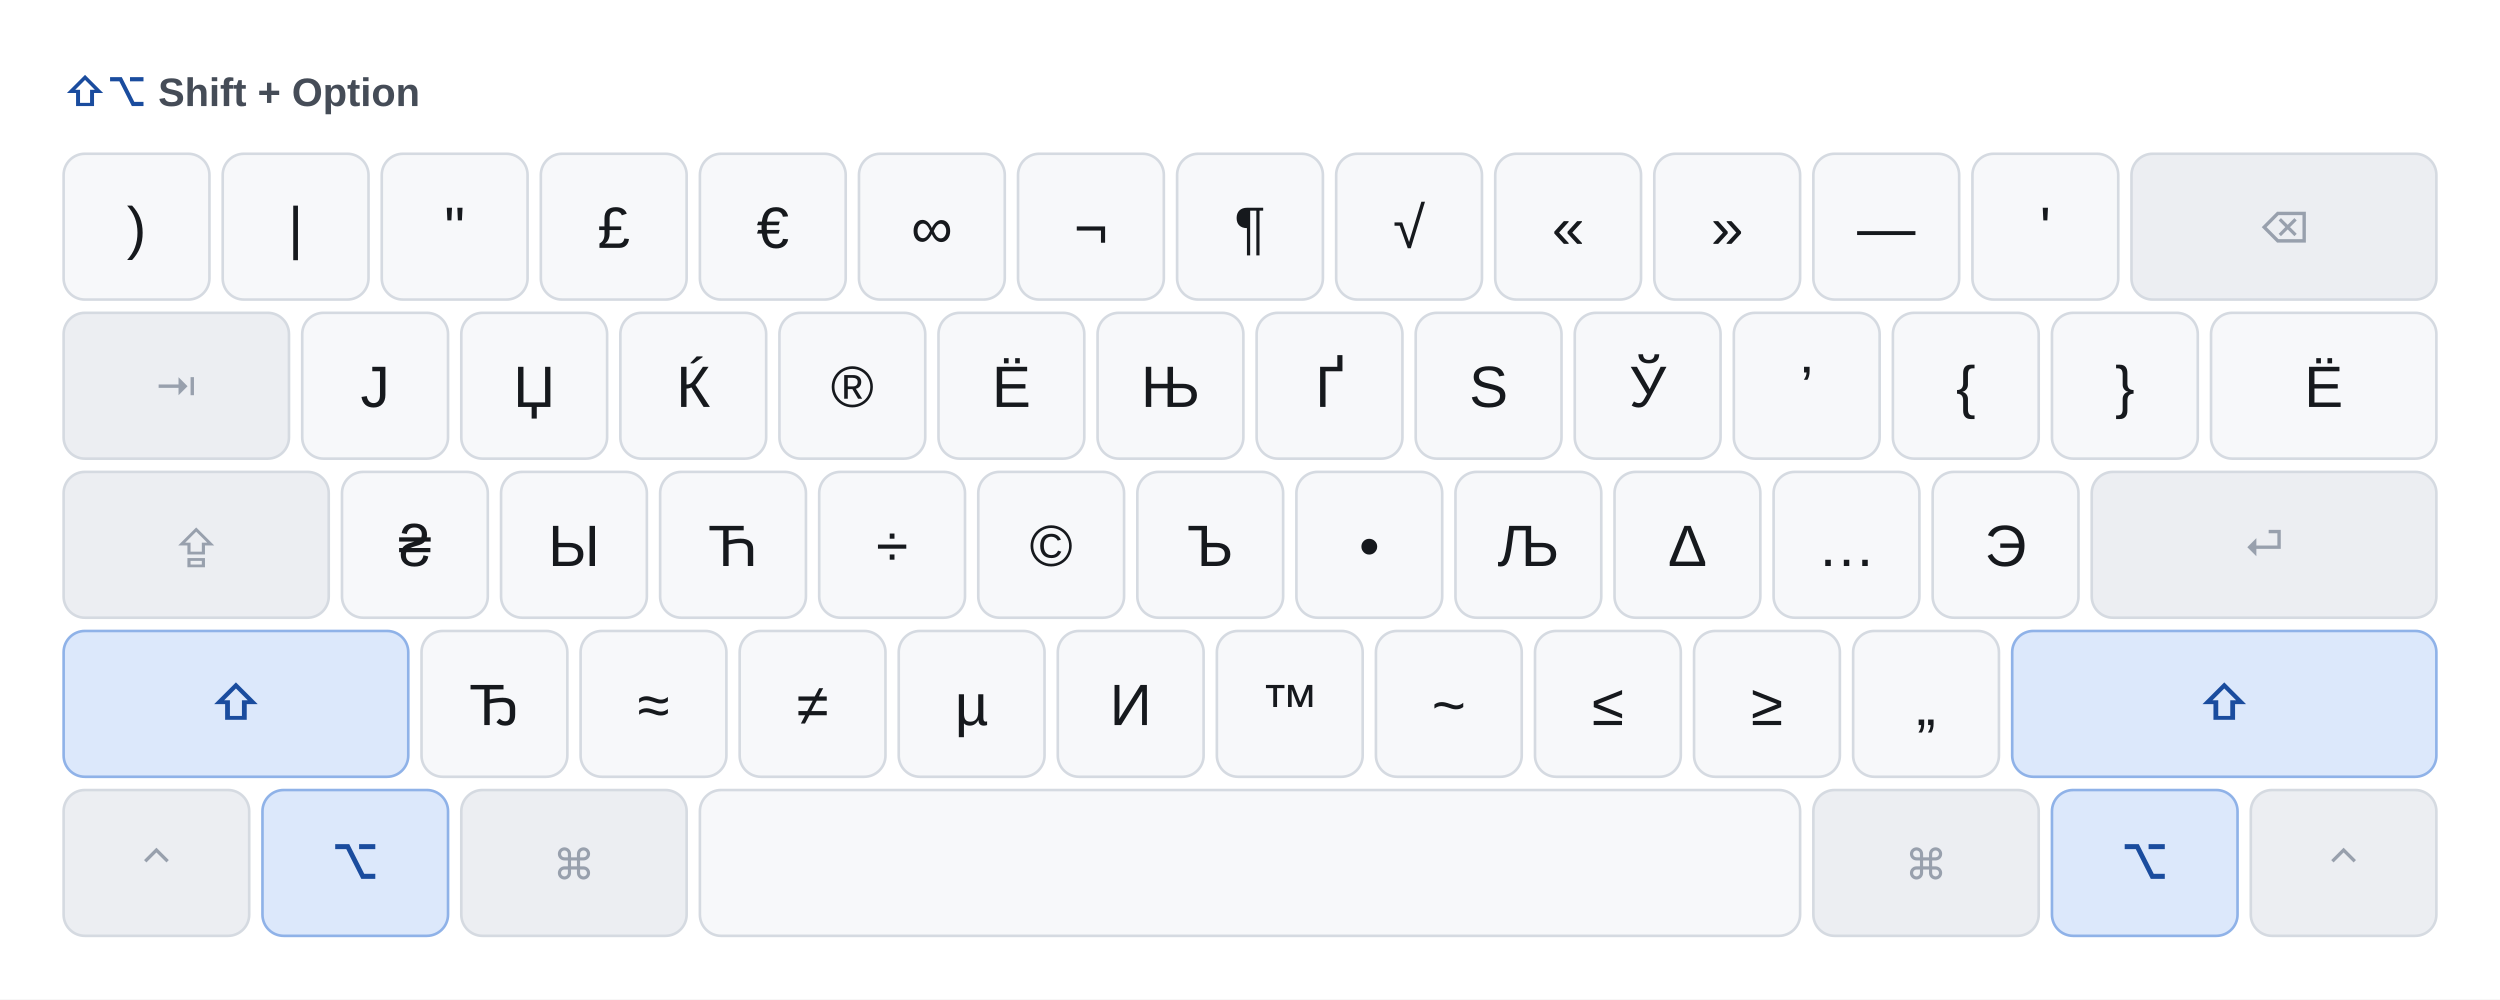
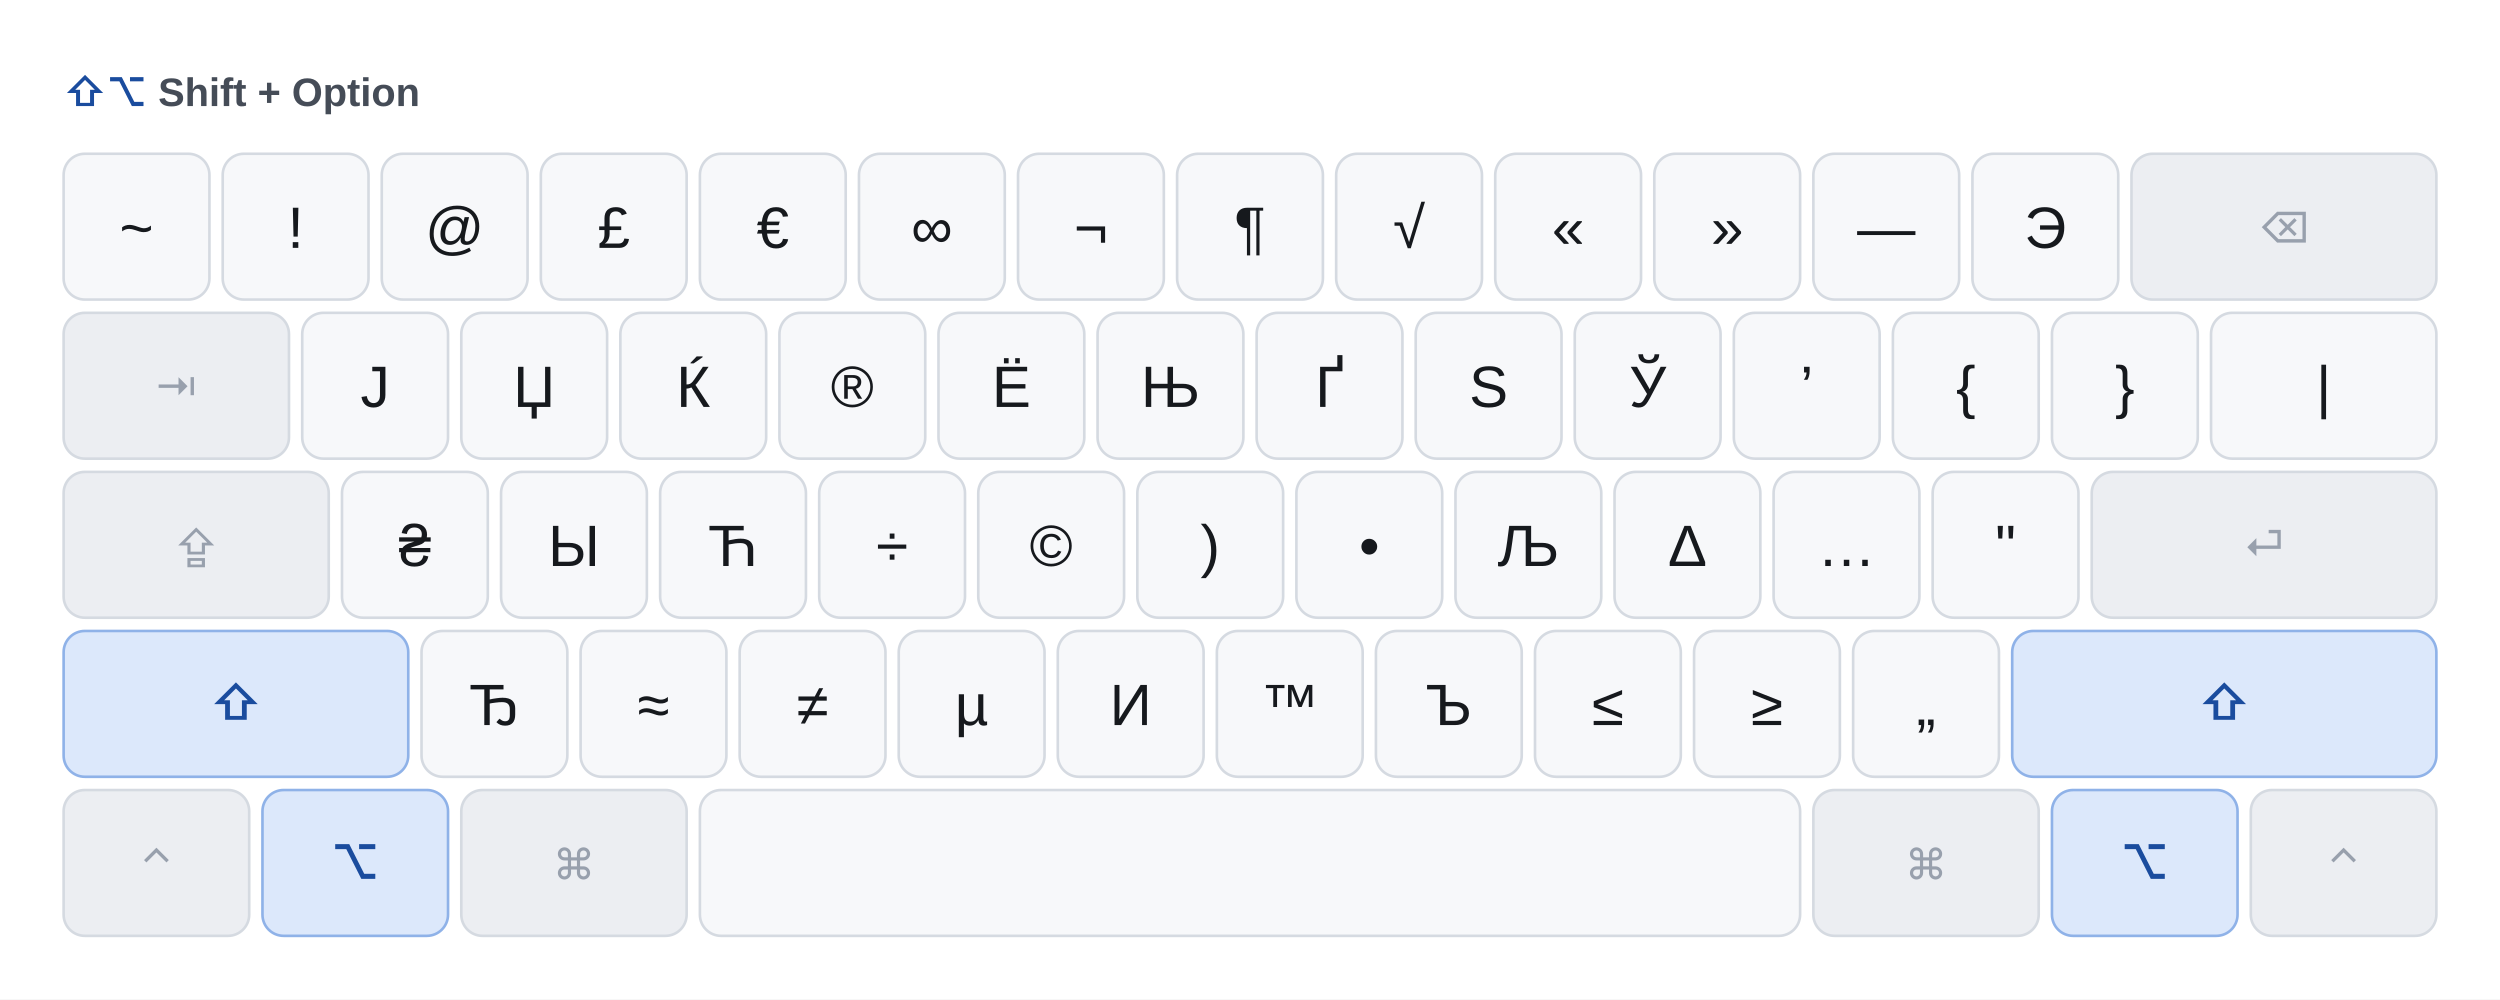
<svg xmlns="http://www.w3.org/2000/svg" width="943" height="377" viewBox="0 0 943 377" font-family="ui-sans-serif, -apple-system, BlinkMacSystemFont, 'SF Pro Text', 'Helvetica Neue', 'Segoe UI', Arial, sans-serif" role="img" aria-label="Ukrainian - Mac PC keyboard diagram, shift+option layer.">
  <rect width="943" height="377" fill="#ffffff" />
  <text x="24" y="40" font-size="15" fill="#454c57" text-anchor="start" font-weight="600">
    <tspan fill="#1a4c9e">⇧⌥</tspan>  Shift + Option</text>
  <rect x="24" y="58" width="55" height="55" rx="8" fill="#f7f8fa" stroke="#d5dae1" stroke-width="1" />
-   <text x="51.5" y="93.5" font-size="22" fill="#16191d" text-anchor="middle">)</text>
+   <text x="51.5" y="93.5" font-size="22" fill="#16191d" text-anchor="middle">~</text>
  <rect x="84" y="58" width="55" height="55" rx="8" fill="#f7f8fa" stroke="#d5dae1" stroke-width="1" />
-   <text x="111.5" y="93.5" font-size="22" fill="#16191d" text-anchor="middle">|</text>
+   <text x="111.5" y="93.5" font-size="22" fill="#16191d" text-anchor="middle">!</text>
  <rect x="144" y="58" width="55" height="55" rx="8" fill="#f7f8fa" stroke="#d5dae1" stroke-width="1" />
-   <text x="171.5" y="93.5" font-size="22" fill="#16191d" text-anchor="middle">"</text>
+   <text x="171.5" y="93.5" font-size="22" fill="#16191d" text-anchor="middle">@</text>
  <rect x="204" y="58" width="55" height="55" rx="8" fill="#f7f8fa" stroke="#d5dae1" stroke-width="1" />
  <text x="231.5" y="93.5" font-size="22" fill="#16191d" text-anchor="middle">£</text>
  <rect x="264" y="58" width="55" height="55" rx="8" fill="#f7f8fa" stroke="#d5dae1" stroke-width="1" />
  <text x="291.5" y="93.5" font-size="22" fill="#16191d" text-anchor="middle">€</text>
  <rect x="324" y="58" width="55" height="55" rx="8" fill="#f7f8fa" stroke="#d5dae1" stroke-width="1" />
  <text x="351.5" y="93.5" font-size="22" fill="#16191d" text-anchor="middle">∞</text>
  <rect x="384" y="58" width="55" height="55" rx="8" fill="#f7f8fa" stroke="#d5dae1" stroke-width="1" />
  <text x="411.5" y="93.5" font-size="22" fill="#16191d" text-anchor="middle">¬</text>
  <rect x="444" y="58" width="55" height="55" rx="8" fill="#f7f8fa" stroke="#d5dae1" stroke-width="1" />
  <text x="471.5" y="93.5" font-size="22" fill="#16191d" text-anchor="middle">¶</text>
  <rect x="504" y="58" width="55" height="55" rx="8" fill="#f7f8fa" stroke="#d5dae1" stroke-width="1" />
  <text x="531.5" y="93.5" font-size="22" fill="#16191d" text-anchor="middle">√</text>
  <rect x="564" y="58" width="55" height="55" rx="8" fill="#f7f8fa" stroke="#d5dae1" stroke-width="1" />
  <text x="591.5" y="93.5" font-size="22" fill="#16191d" text-anchor="middle">«</text>
  <rect x="624" y="58" width="55" height="55" rx="8" fill="#f7f8fa" stroke="#d5dae1" stroke-width="1" />
  <text x="651.5" y="93.5" font-size="22" fill="#16191d" text-anchor="middle">»</text>
  <rect x="684" y="58" width="55" height="55" rx="8" fill="#f7f8fa" stroke="#d5dae1" stroke-width="1" />
  <text x="711.5" y="93.5" font-size="22" fill="#16191d" text-anchor="middle">—</text>
  <rect x="744" y="58" width="55" height="55" rx="8" fill="#f7f8fa" stroke="#d5dae1" stroke-width="1" />
-   <text x="771.5" y="93.5" font-size="22" fill="#16191d" text-anchor="middle">'</text>
+   <text x="771.5" y="93.5" font-size="22" fill="#16191d" text-anchor="middle">Э</text>
  <rect x="804" y="58" width="115" height="55" rx="8" fill="#eceef2" stroke="#d5dae1" stroke-width="1" />
  <text x="861.5" y="91.5" font-size="16" fill="#98a0ad" text-anchor="middle">⌫</text>
  <rect x="24" y="118" width="85" height="55" rx="8" fill="#eceef2" stroke="#d5dae1" stroke-width="1" />
  <text x="66.5" y="151.5" font-size="16" fill="#98a0ad" text-anchor="middle">⇥</text>
  <rect x="114" y="118" width="55" height="55" rx="8" fill="#f7f8fa" stroke="#d5dae1" stroke-width="1" />
  <text x="141.5" y="153.5" font-size="22" fill="#16191d" text-anchor="middle">Ј</text>
  <rect x="174" y="118" width="55" height="55" rx="8" fill="#f7f8fa" stroke="#d5dae1" stroke-width="1" />
  <text x="201.5" y="153.5" font-size="22" fill="#16191d" text-anchor="middle">Џ</text>
  <rect x="234" y="118" width="55" height="55" rx="8" fill="#f7f8fa" stroke="#d5dae1" stroke-width="1" />
  <text x="261.5" y="153.5" font-size="22" fill="#16191d" text-anchor="middle">Ќ</text>
  <rect x="294" y="118" width="55" height="55" rx="8" fill="#f7f8fa" stroke="#d5dae1" stroke-width="1" />
  <text x="321.5" y="153.5" font-size="22" fill="#16191d" text-anchor="middle">®</text>
  <rect x="354" y="118" width="55" height="55" rx="8" fill="#f7f8fa" stroke="#d5dae1" stroke-width="1" />
  <text x="381.5" y="153.5" font-size="22" fill="#16191d" text-anchor="middle">Ё</text>
  <rect x="414" y="118" width="55" height="55" rx="8" fill="#f7f8fa" stroke="#d5dae1" stroke-width="1" />
  <text x="441.5" y="153.5" font-size="22" fill="#16191d" text-anchor="middle">Њ</text>
  <rect x="474" y="118" width="55" height="55" rx="8" fill="#f7f8fa" stroke="#d5dae1" stroke-width="1" />
  <text x="501.5" y="153.5" font-size="22" fill="#16191d" text-anchor="middle">Ґ</text>
  <rect x="534" y="118" width="55" height="55" rx="8" fill="#f7f8fa" stroke="#d5dae1" stroke-width="1" />
  <text x="561.5" y="153.5" font-size="22" fill="#16191d" text-anchor="middle">Ѕ</text>
  <rect x="594" y="118" width="55" height="55" rx="8" fill="#f7f8fa" stroke="#d5dae1" stroke-width="1" />
  <text x="621.5" y="153.5" font-size="22" fill="#16191d" text-anchor="middle">Ў</text>
  <rect x="654" y="118" width="55" height="55" rx="8" fill="#f7f8fa" stroke="#d5dae1" stroke-width="1" />
  <text x="681.5" y="153.5" font-size="22" fill="#16191d" text-anchor="middle">’</text>
  <rect x="714" y="118" width="55" height="55" rx="8" fill="#f7f8fa" stroke="#d5dae1" stroke-width="1" />
  <text x="741.5" y="153.5" font-size="22" fill="#16191d" text-anchor="middle">{</text>
  <rect x="774" y="118" width="55" height="55" rx="8" fill="#f7f8fa" stroke="#d5dae1" stroke-width="1" />
  <text x="801.5" y="153.5" font-size="22" fill="#16191d" text-anchor="middle">}</text>
  <rect x="834" y="118" width="85" height="55" rx="8" fill="#f7f8fa" stroke="#d5dae1" stroke-width="1" />
-   <text x="876.5" y="153.5" font-size="22" fill="#16191d" text-anchor="middle">Ё</text>
+   <text x="876.5" y="153.5" font-size="22" fill="#16191d" text-anchor="middle">|</text>
  <rect x="24" y="178" width="100" height="55" rx="8" fill="#eceef2" stroke="#d5dae1" stroke-width="1" />
  <text x="74" y="211.5" font-size="16" fill="#98a0ad" text-anchor="middle">⇪</text>
  <rect x="129" y="178" width="55" height="55" rx="8" fill="#f7f8fa" stroke="#d5dae1" stroke-width="1" />
  <text x="156.5" y="213.5" font-size="22" fill="#16191d" text-anchor="middle">₴</text>
  <rect x="189" y="178" width="55" height="55" rx="8" fill="#f7f8fa" stroke="#d5dae1" stroke-width="1" />
  <text x="216.5" y="213.5" font-size="22" fill="#16191d" text-anchor="middle">Ы</text>
  <rect x="249" y="178" width="55" height="55" rx="8" fill="#f7f8fa" stroke="#d5dae1" stroke-width="1" />
  <text x="276.5" y="213.5" font-size="22" fill="#16191d" text-anchor="middle">Ћ</text>
  <rect x="309" y="178" width="55" height="55" rx="8" fill="#f7f8fa" stroke="#d5dae1" stroke-width="1" />
  <text x="336.5" y="213.5" font-size="22" fill="#16191d" text-anchor="middle">÷</text>
  <rect x="369" y="178" width="55" height="55" rx="8" fill="#f7f8fa" stroke="#d5dae1" stroke-width="1" />
  <text x="396.5" y="213.5" font-size="22" fill="#16191d" text-anchor="middle">©</text>
  <rect x="429" y="178" width="55" height="55" rx="8" fill="#f7f8fa" stroke="#d5dae1" stroke-width="1" />
-   <text x="456.5" y="213.5" font-size="22" fill="#16191d" text-anchor="middle">Ъ</text>
+   <text x="456.5" y="213.5" font-size="22" fill="#16191d" text-anchor="middle">)</text>
  <rect x="489" y="178" width="55" height="55" rx="8" fill="#f7f8fa" stroke="#d5dae1" stroke-width="1" />
  <text x="516.5" y="213.5" font-size="22" fill="#16191d" text-anchor="middle">•</text>
  <rect x="549" y="178" width="55" height="55" rx="8" fill="#f7f8fa" stroke="#d5dae1" stroke-width="1" />
  <text x="576.5" y="213.5" font-size="22" fill="#16191d" text-anchor="middle">Љ</text>
  <rect x="609" y="178" width="55" height="55" rx="8" fill="#f7f8fa" stroke="#d5dae1" stroke-width="1" />
  <text x="636.5" y="213.5" font-size="22" fill="#16191d" text-anchor="middle">∆</text>
  <rect x="669" y="178" width="55" height="55" rx="8" fill="#f7f8fa" stroke="#d5dae1" stroke-width="1" />
  <text x="696.5" y="213.5" font-size="22" fill="#16191d" text-anchor="middle">…</text>
  <rect x="729" y="178" width="55" height="55" rx="8" fill="#f7f8fa" stroke="#d5dae1" stroke-width="1" />
-   <text x="756.5" y="213.5" font-size="22" fill="#16191d" text-anchor="middle">Э</text>
+   <text x="756.5" y="213.5" font-size="22" fill="#16191d" text-anchor="middle">"</text>
  <rect x="789" y="178" width="130" height="55" rx="8" fill="#eceef2" stroke="#d5dae1" stroke-width="1" />
  <text x="854" y="211.5" font-size="16" fill="#98a0ad" text-anchor="middle">⏎</text>
  <rect x="24" y="238" width="130" height="55" rx="8" fill="#dce8fb" stroke="#8fb2e8" stroke-width="1" />
  <text x="89" y="271.5" font-size="18" fill="#1a4c9e" text-anchor="middle" font-weight="600">⇧</text>
  <rect x="159" y="238" width="55" height="55" rx="8" fill="#f7f8fa" stroke="#d5dae1" stroke-width="1" />
  <text x="186.5" y="273.5" font-size="22" fill="#16191d" text-anchor="middle">Ђ</text>
  <rect x="219" y="238" width="55" height="55" rx="8" fill="#f7f8fa" stroke="#d5dae1" stroke-width="1" />
  <text x="246.5" y="273.5" font-size="22" fill="#16191d" text-anchor="middle">≈</text>
  <rect x="279" y="238" width="55" height="55" rx="8" fill="#f7f8fa" stroke="#d5dae1" stroke-width="1" />
  <text x="306.5" y="273.5" font-size="22" fill="#16191d" text-anchor="middle">≠</text>
  <rect x="339" y="238" width="55" height="55" rx="8" fill="#f7f8fa" stroke="#d5dae1" stroke-width="1" />
  <text x="366.5" y="273.5" font-size="22" fill="#16191d" text-anchor="middle">µ</text>
  <rect x="399" y="238" width="55" height="55" rx="8" fill="#f7f8fa" stroke="#d5dae1" stroke-width="1" />
  <text x="426.5" y="273.5" font-size="22" fill="#16191d" text-anchor="middle">И</text>
  <rect x="459" y="238" width="55" height="55" rx="8" fill="#f7f8fa" stroke="#d5dae1" stroke-width="1" />
  <text x="486.5" y="273.5" font-size="22" fill="#16191d" text-anchor="middle">™</text>
  <rect x="519" y="238" width="55" height="55" rx="8" fill="#f7f8fa" stroke="#d5dae1" stroke-width="1" />
-   <text x="546.5" y="273.5" font-size="22" fill="#16191d" text-anchor="middle">~</text>
+   <text x="546.5" y="273.5" font-size="22" fill="#16191d" text-anchor="middle">Ъ</text>
  <rect x="579" y="238" width="55" height="55" rx="8" fill="#f7f8fa" stroke="#d5dae1" stroke-width="1" />
  <text x="606.5" y="273.5" font-size="22" fill="#16191d" text-anchor="middle">≤</text>
  <rect x="639" y="238" width="55" height="55" rx="8" fill="#f7f8fa" stroke="#d5dae1" stroke-width="1" />
  <text x="666.5" y="273.5" font-size="22" fill="#16191d" text-anchor="middle">≥</text>
  <rect x="699" y="238" width="55" height="55" rx="8" fill="#f7f8fa" stroke="#d5dae1" stroke-width="1" />
  <text x="726.5" y="273.5" font-size="22" fill="#16191d" text-anchor="middle">„</text>
  <rect x="759" y="238" width="160" height="55" rx="8" fill="#dce8fb" stroke="#8fb2e8" stroke-width="1" />
  <text x="839" y="271.5" font-size="18" fill="#1a4c9e" text-anchor="middle" font-weight="600">⇧</text>
  <rect x="24" y="298" width="70" height="55" rx="8" fill="#eceef2" stroke="#d5dae1" stroke-width="1" />
  <text x="59" y="331.5" font-size="16" fill="#98a0ad" text-anchor="middle">⌃</text>
  <rect x="99" y="298" width="70" height="55" rx="8" fill="#dce8fb" stroke="#8fb2e8" stroke-width="1" />
  <text x="134" y="331.5" font-size="18" fill="#1a4c9e" text-anchor="middle" font-weight="600">⌥</text>
  <rect x="174" y="298" width="85" height="55" rx="8" fill="#eceef2" stroke="#d5dae1" stroke-width="1" />
  <text x="216.5" y="331.5" font-size="16" fill="#98a0ad" text-anchor="middle">⌘</text>
  <rect x="264" y="298" width="415" height="55" rx="8" fill="#f7f8fa" stroke="#d5dae1" stroke-width="1" />
  <rect x="684" y="298" width="85" height="55" rx="8" fill="#eceef2" stroke="#d5dae1" stroke-width="1" />
  <text x="726.5" y="331.5" font-size="16" fill="#98a0ad" text-anchor="middle">⌘</text>
  <rect x="774" y="298" width="70" height="55" rx="8" fill="#dce8fb" stroke="#8fb2e8" stroke-width="1" />
  <text x="809" y="331.5" font-size="18" fill="#1a4c9e" text-anchor="middle" font-weight="600">⌥</text>
  <rect x="849" y="298" width="70" height="55" rx="8" fill="#eceef2" stroke="#d5dae1" stroke-width="1" />
  <text x="884" y="331.5" font-size="16" fill="#98a0ad" text-anchor="middle">⌃</text>
</svg>
